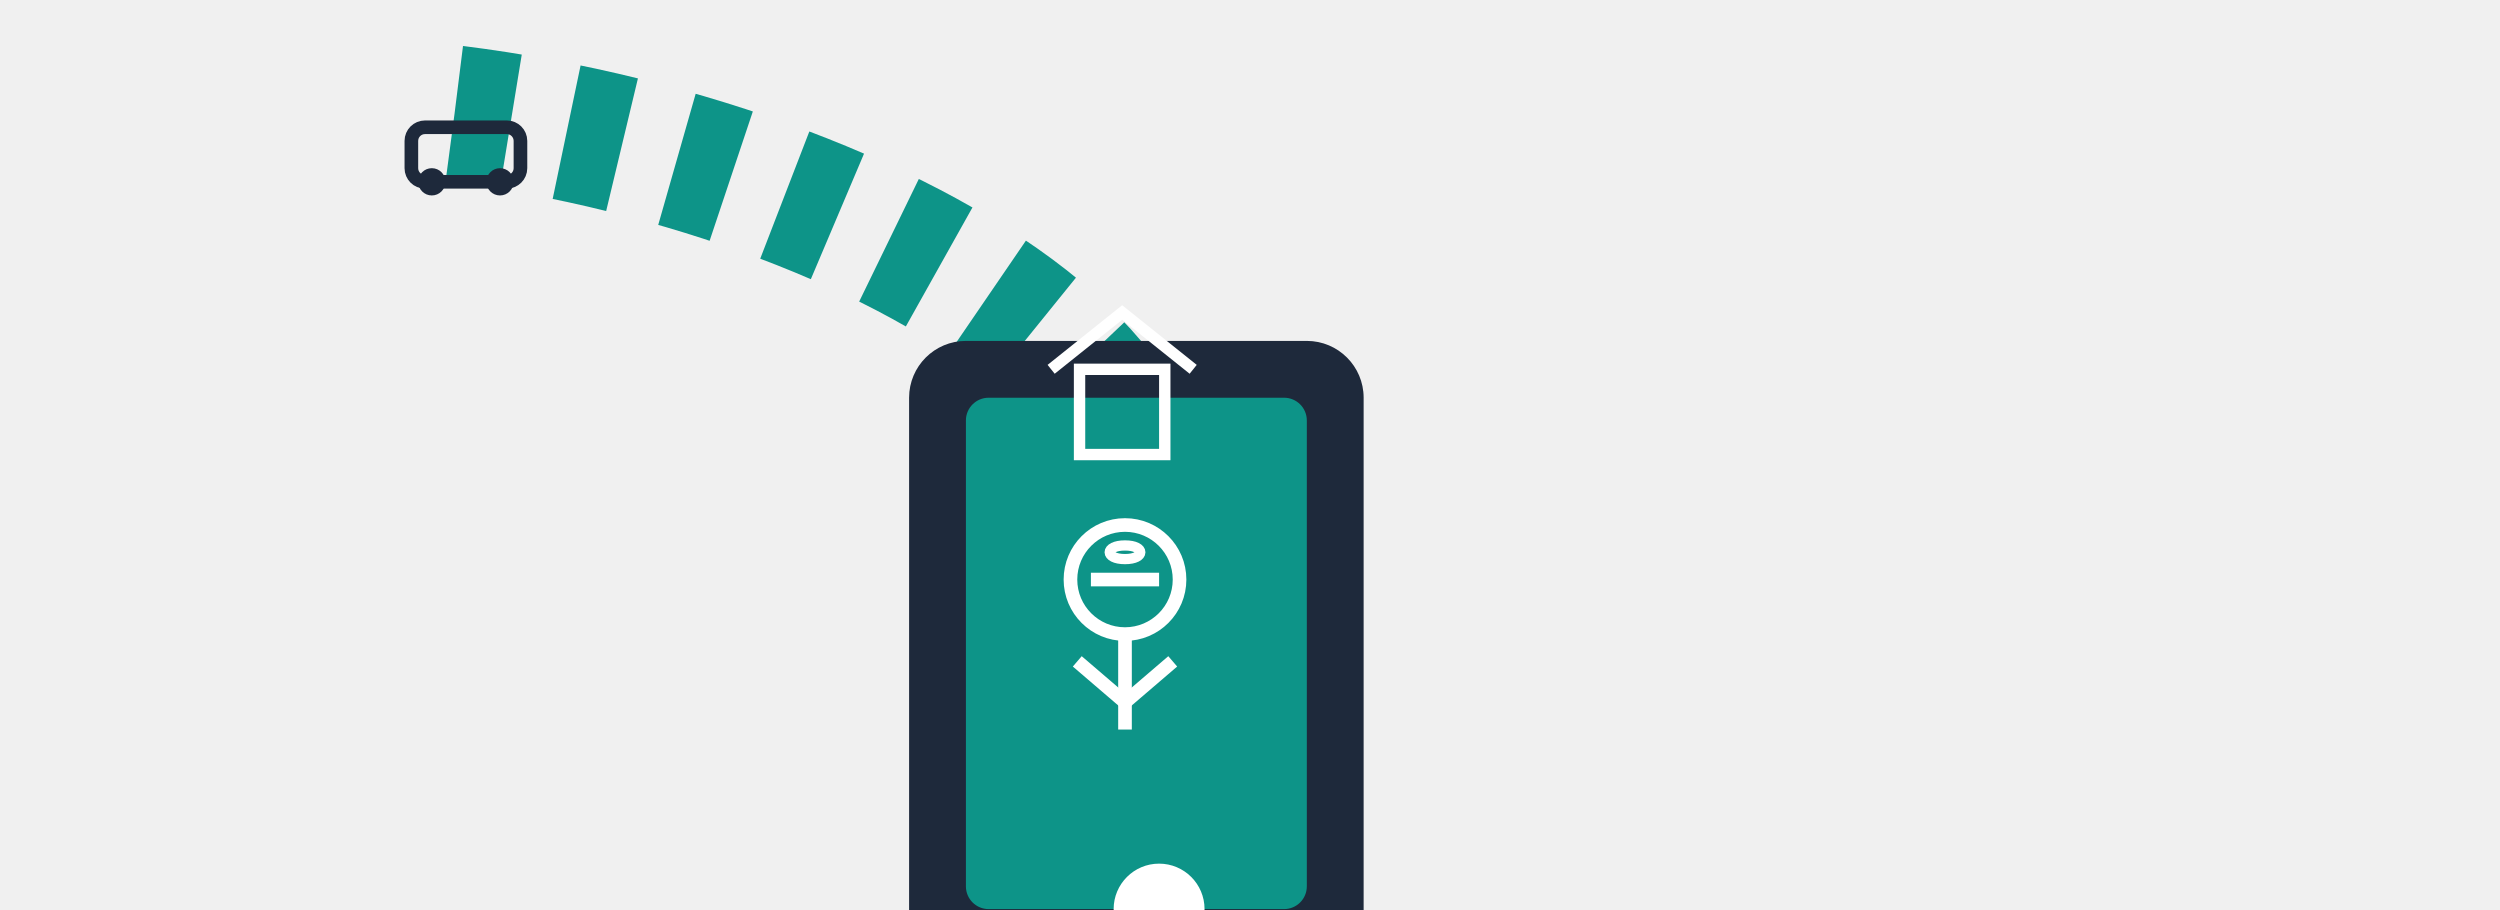
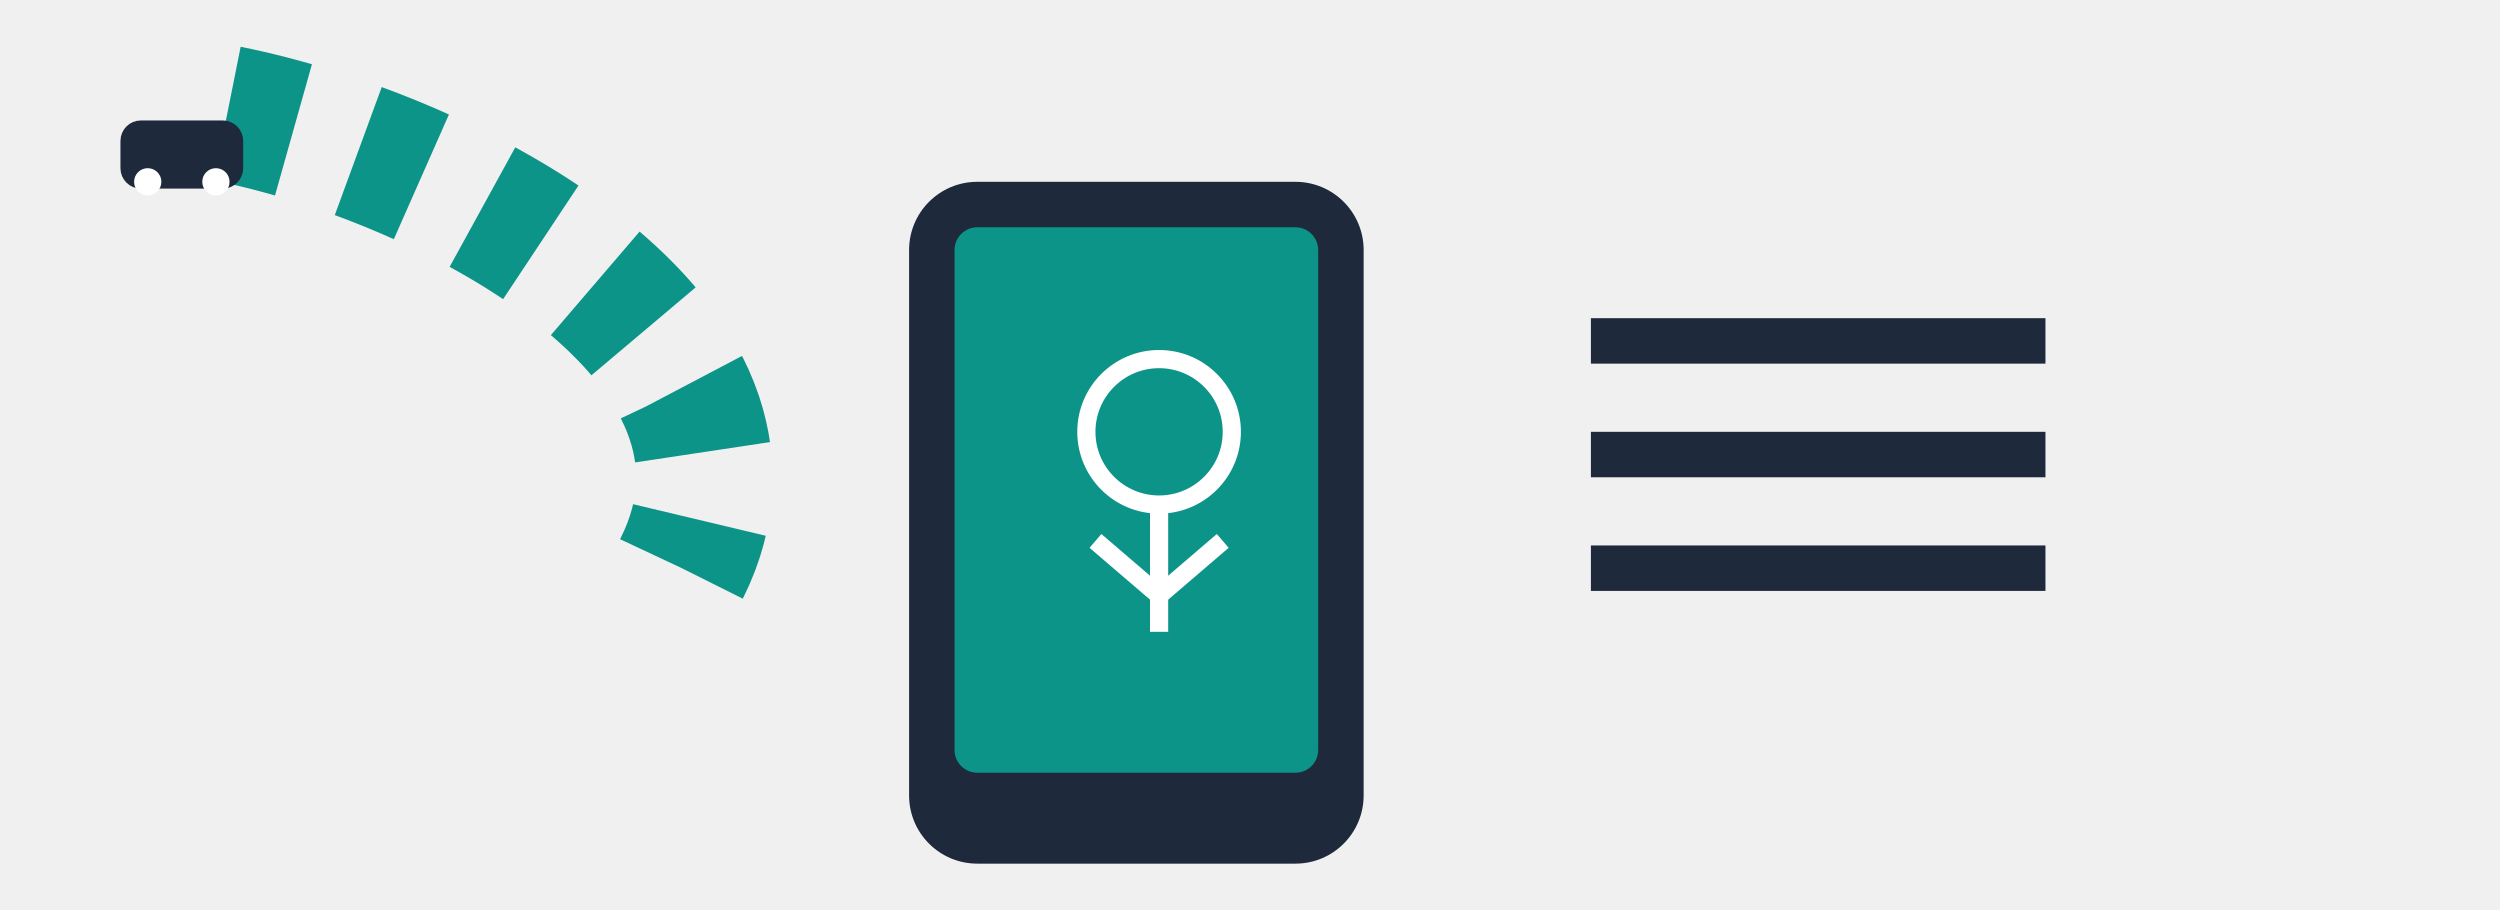
- <svg xmlns="http://www.w3.org/2000/svg" width="220" height="80" viewBox="0 0 220 80" fill="none">
-   <path d="M40 10 C 80 15, 120 40, 90 60" stroke="#0d9488" stroke-width="12" fill="none" stroke-dasharray="5,5" />
-   <g transform="translate(35, 10) scale(0.6)">
-     <rect x="2" y="2" width="16" height="8" rx="2" stroke="#1e293b" stroke-width="2" fill="none" />
-     <circle cx="5" cy="10" r="2" fill="#1e293b" />
-     <circle cx="15" cy="10" r="2" fill="#1e293b" />
+ <svg xmlns="http://www.w3.org/2000/svg" width="110" height="40" viewBox="0 0 110 40" fill="none">
+   <path d="M10 5 C 20 7, 35 15, 30 25" stroke="#0d9488" stroke-width="6" fill="none" stroke-dasharray="3,3" />
+   <g transform="translate(5, 5) scale(0.3)">
+     <rect x="2" y="2" width="16" height="8" rx="2" stroke="#1e293b" stroke-width="2" fill="#1e293b" />
+     <circle cx="5" cy="10" r="2" fill="white" />
+     <circle cx="15" cy="10" r="2" fill="white" />
  </g>
-   <rect x="80" y="30" width="40" height="60" rx="5" fill="#1e293b" />
-   <rect x="85" y="35" width="30" height="45" rx="2" fill="#0d9488" />
-   <g transform="translate(90, 25) scale(0.5)">
-     <rect x="10" y="15" width="15" height="15" stroke="white" stroke-width="2" fill="none" />
-     <path d="M5 15 L 17.5 5 L 30 15" stroke="white" stroke-width="2" fill="none" />
-   </g>
-   <g transform="translate(90, 45) scale(0.6)">
+   <rect x="40" y="8" width="20" height="30" rx="3" fill="#1e293b" />
+   <rect x="42" y="10" width="16" height="24" rx="1" fill="#0d9488" />
+   <g transform="translate(45, 15) scale(0.4)">
    <circle cx="15" cy="10" r="8" stroke="white" stroke-width="2" fill="none" />
    <path d="M15 18 L 15 32" stroke="white" stroke-width="2" fill="none" />
    <path d="M8 22 L 15 28 L 22 22" stroke="white" stroke-width="2" fill="none" />
-     <path d="M10 10 L 20 10" stroke="white" stroke-width="2" fill="none" />
-     <path d="M15 5 C 12 5, 12 7, 15 7 C 18 7, 18 5, 15 5" stroke="white" stroke-width="1.5" fill="none" />
  </g>
-   <circle cx="102" cy="80" r="4" fill="white" />
-   <path d="M100 78 L 104 82" stroke="white" stroke-width="1.5" />
-   <path d="M104 78 L 100 82" stroke="white" stroke-width="1.5" />
+   <path d="M70 15 H 90 M70 20 H 90 M70 25 H 90" stroke="#1e293b" stroke-width="2" />
</svg>
